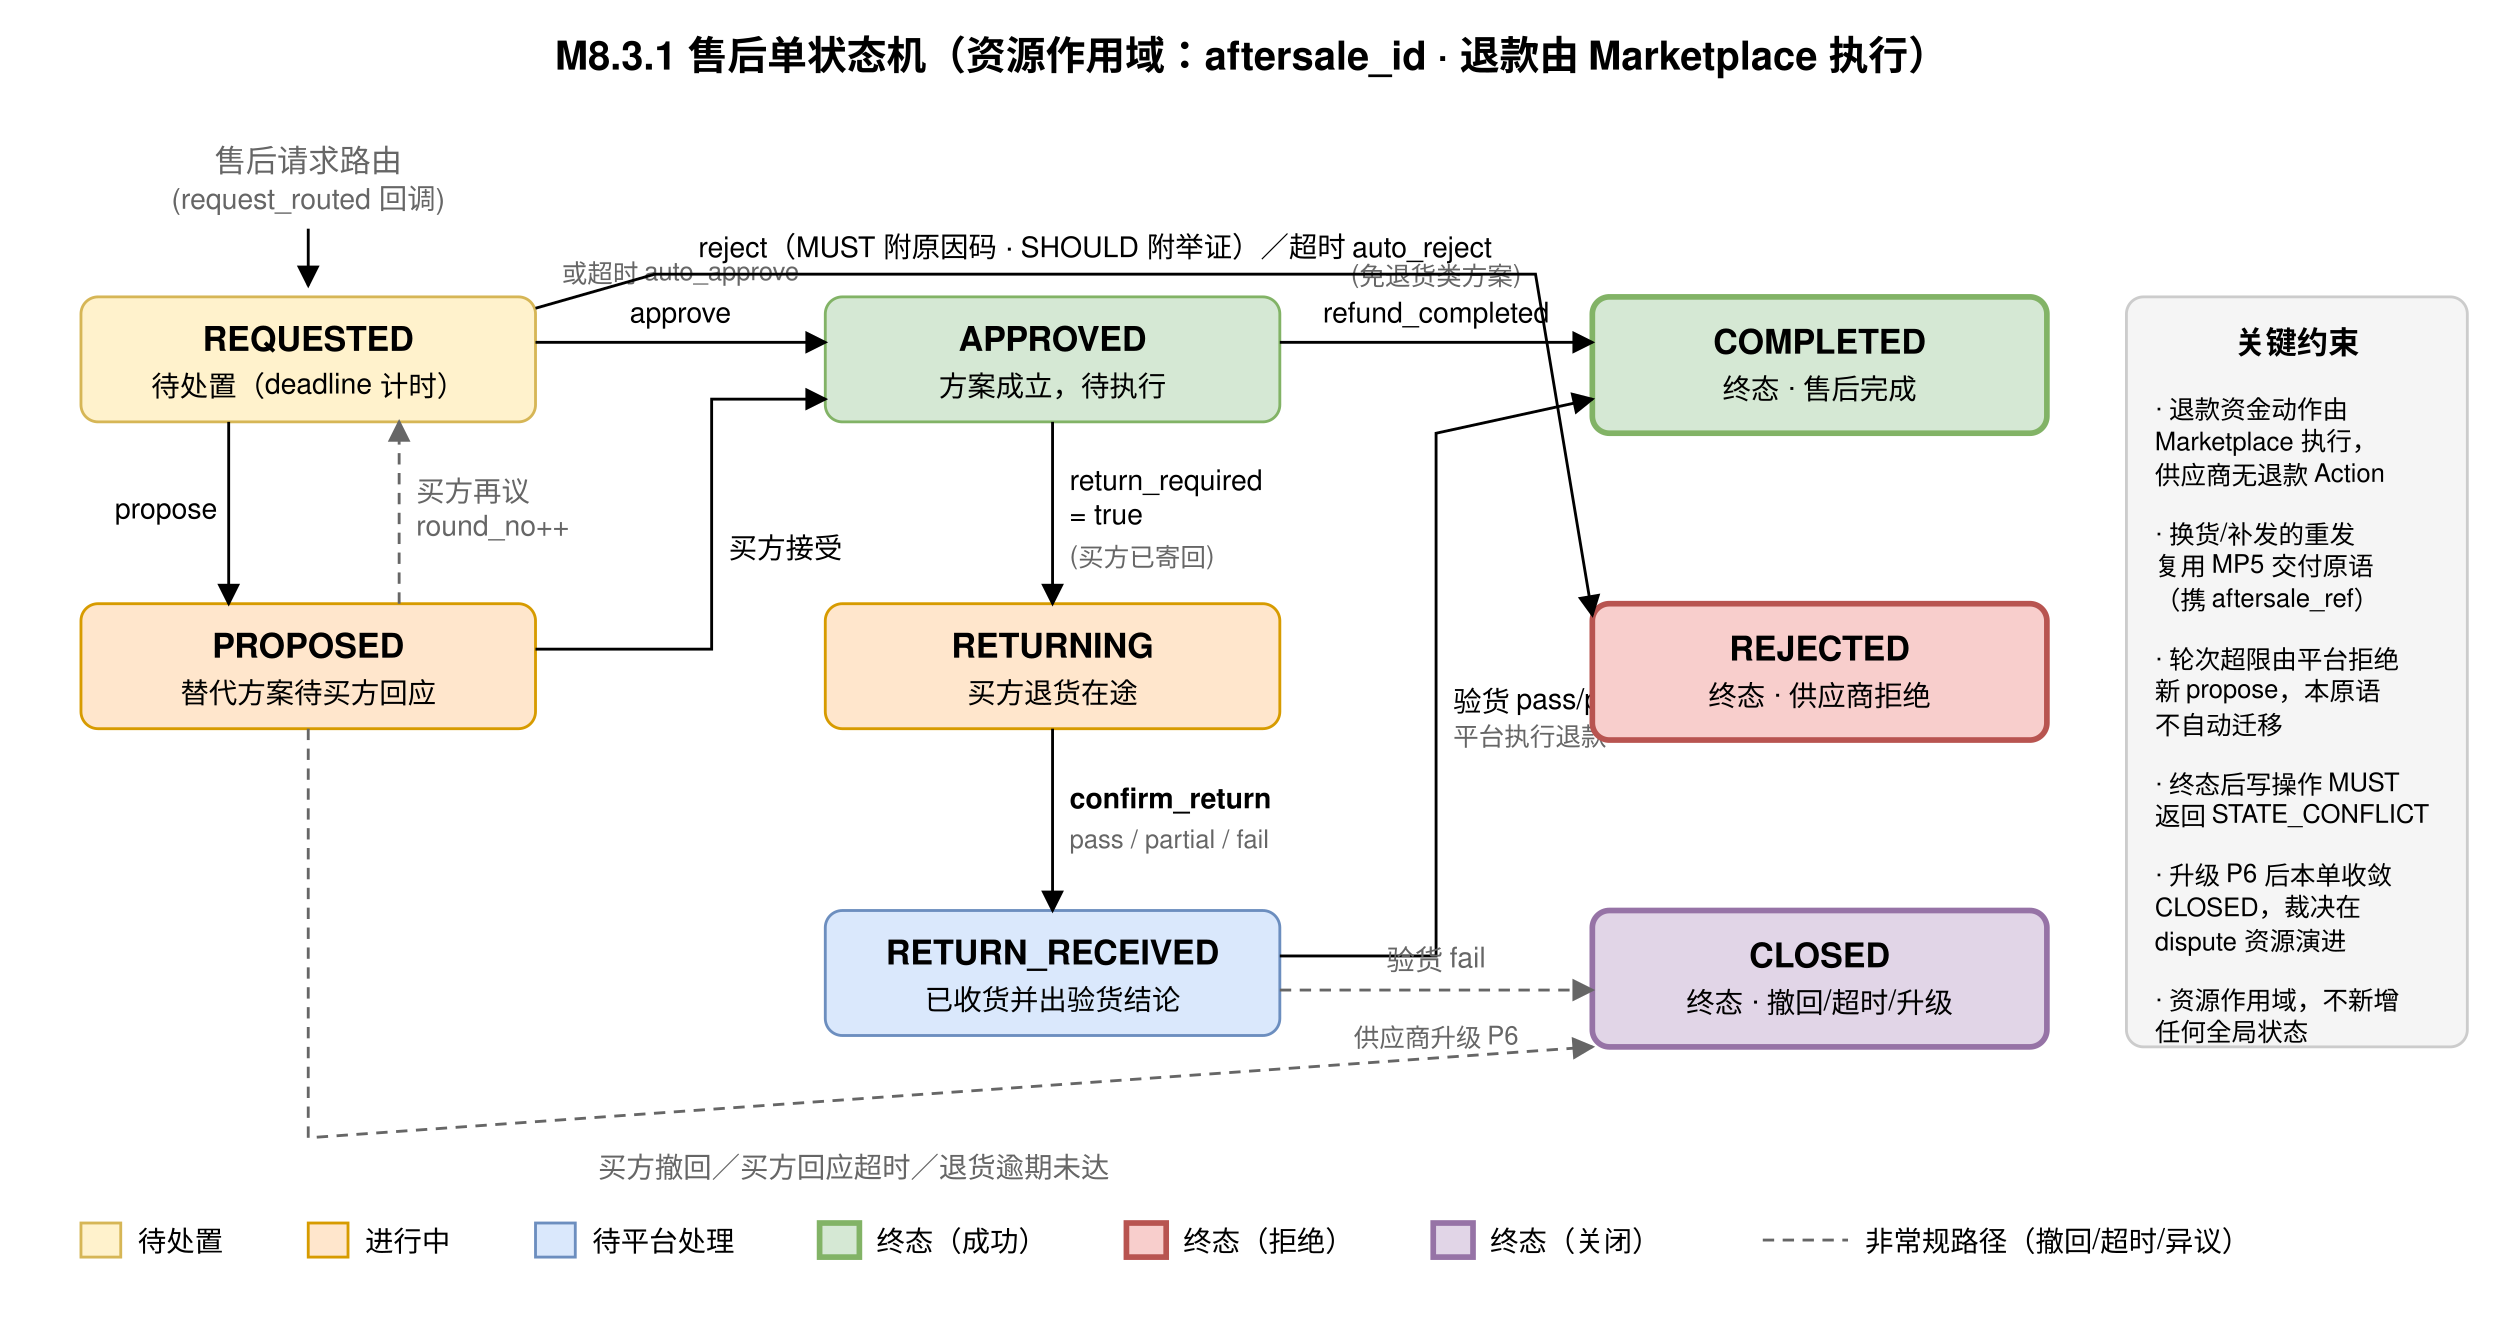
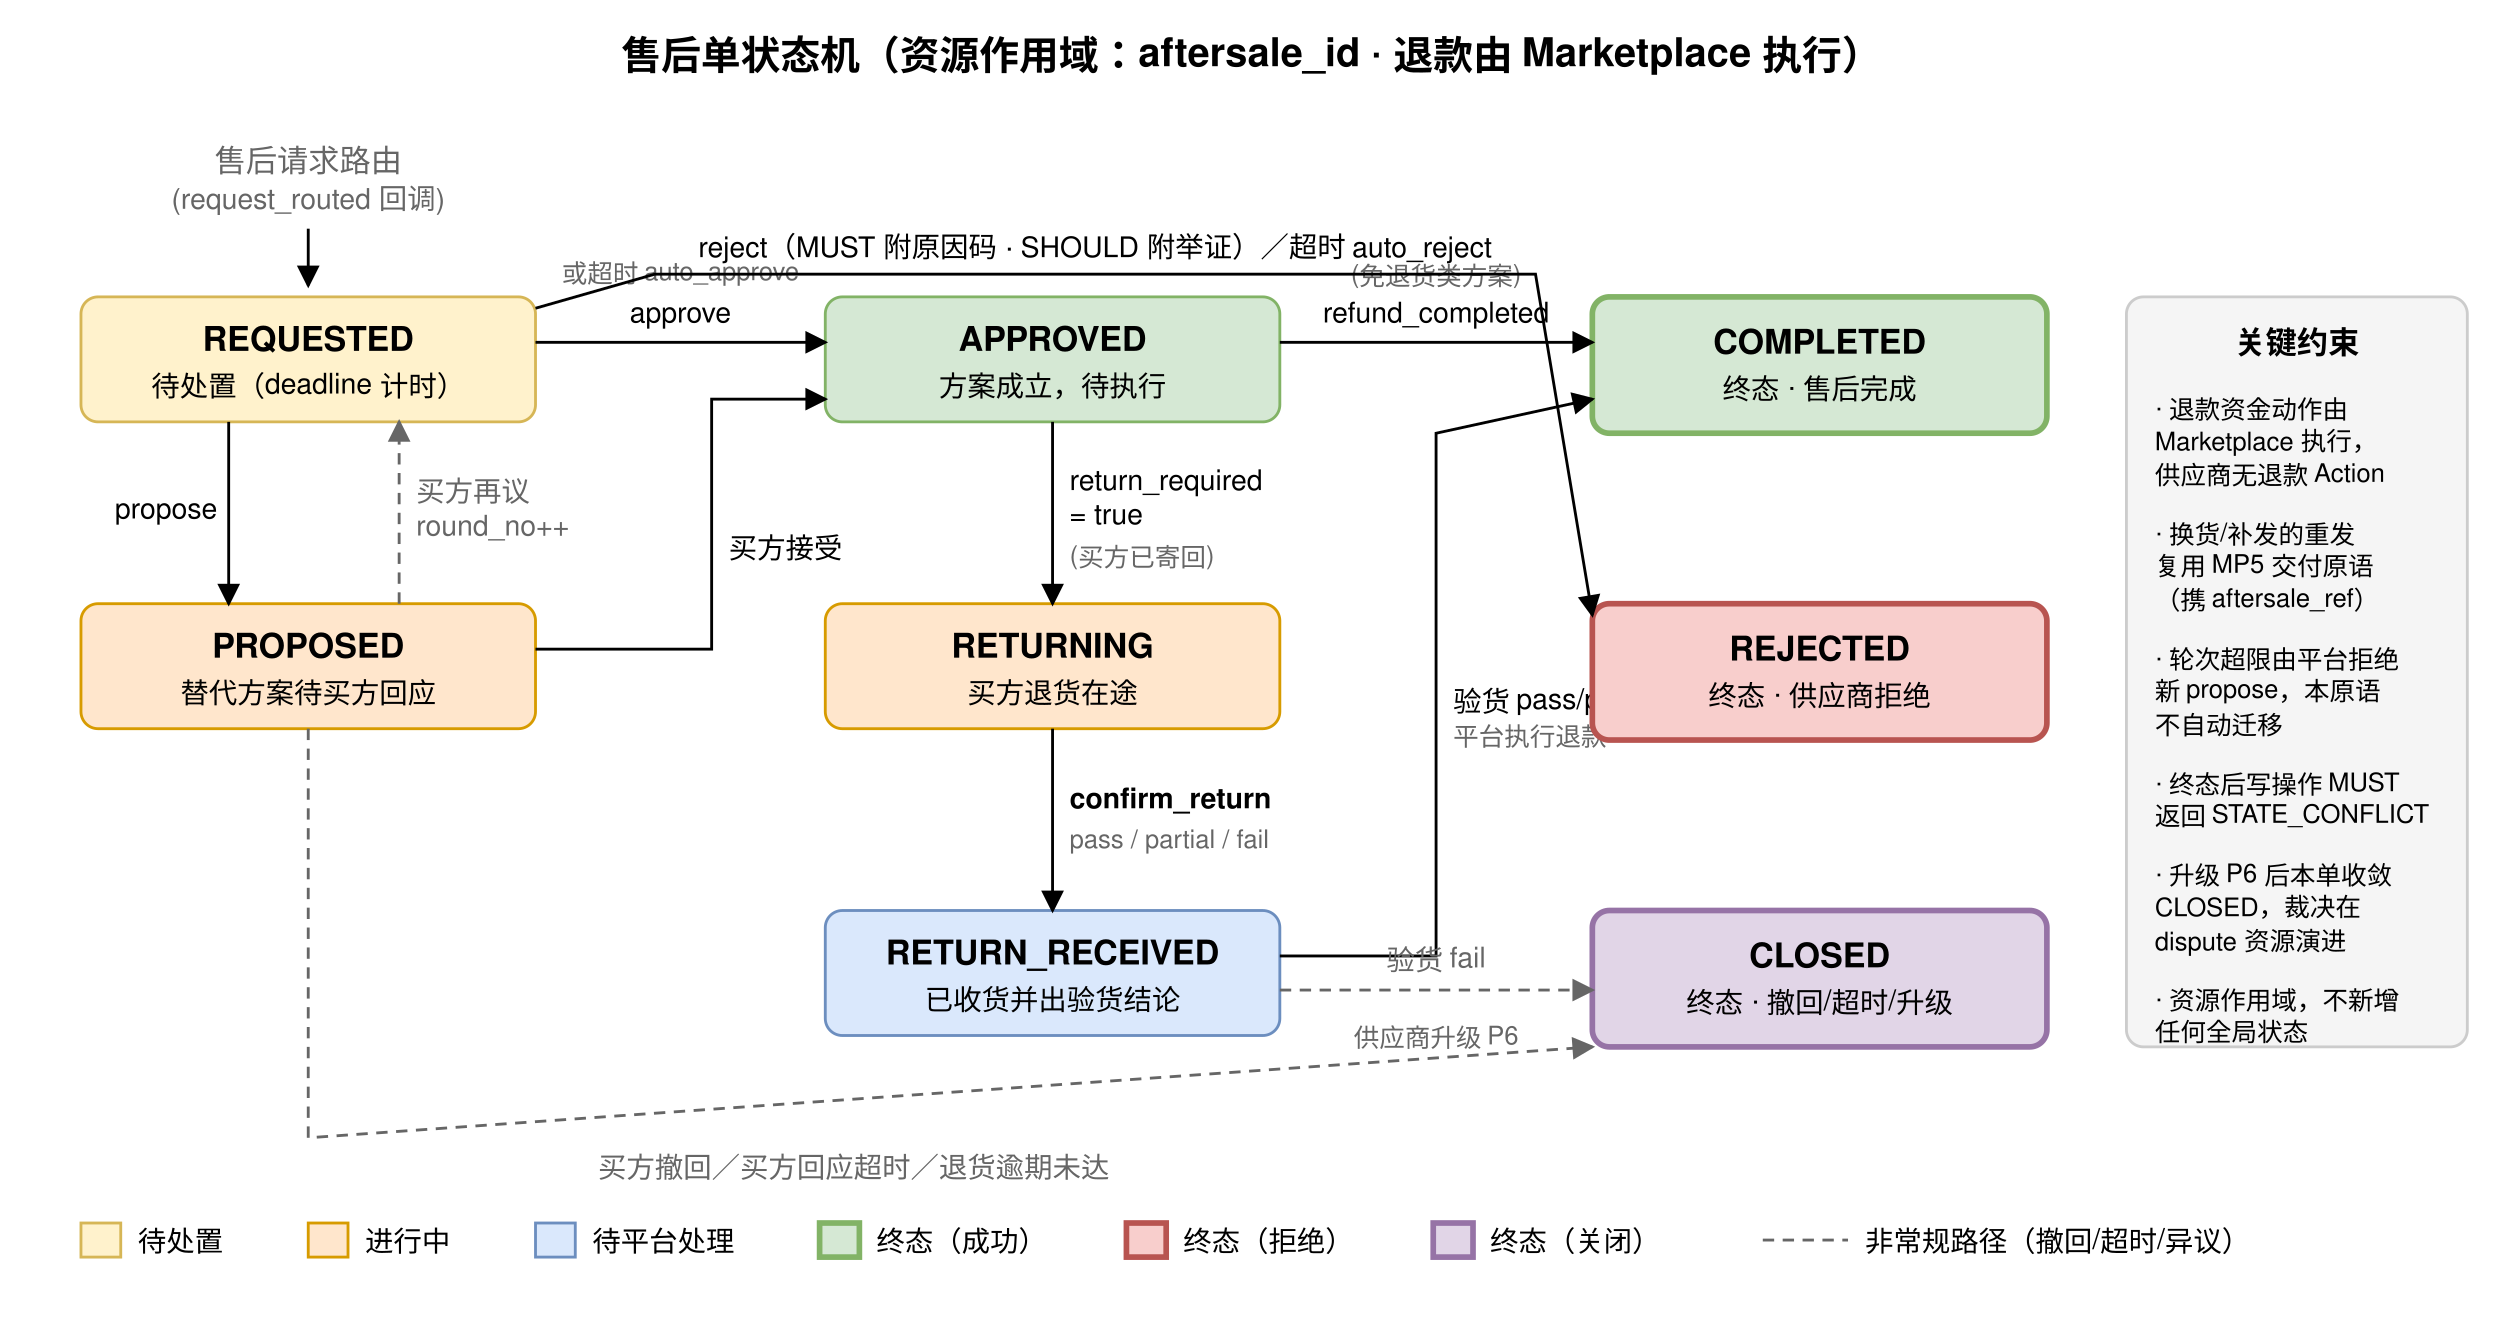
<svg xmlns="http://www.w3.org/2000/svg" version="1.1" width="880px" height="470px" viewBox="-0.5 -0.5 880 470" font-family="Helvetica">
  <defs>
    <marker id="mAsArrow" markerWidth="10" markerHeight="10" refX="7" refY="4" orient="auto" markerUnits="userSpaceOnUse">
      <path d="M0,0 L8,4 L0,8 Z" fill="rgb(0,0,0)" />
    </marker>
    <marker id="mAsArrowG" markerWidth="10" markerHeight="10" refX="7" refY="4" orient="auto" markerUnits="userSpaceOnUse">
      <path d="M0,0 L8,4 L0,8 Z" fill="#666" />
    </marker>
  </defs>
  <g>
-     <text x="440" y="24" text-anchor="middle" font-size="14" font-weight="bold">M8.3.1 售后单状态机（资源作用域：aftersale_id · 退款由 Marketplace 执行）</text>
+     <text x="440" y="24" text-anchor="middle" font-size="14" font-weight="bold">售后单状态机（资源作用域：aftersale_id · 退款由 Marketplace 执行）</text>
    <text x="108" y="60" text-anchor="middle" font-size="11" fill="#666">售后请求路由</text>
    <text x="108" y="73" text-anchor="middle" font-size="10" fill="#666">(request_routed 回调)</text>
    <path d="M 108 80 L 108 100" fill="none" stroke="rgb(0,0,0)" marker-end="url(#mAsArrow)" />
    <rect x="28" y="104" width="160" height="44" rx="6" fill="#fff2cc" stroke="#d6b656" />
    <text x="108" y="123" text-anchor="middle" font-size="12" font-weight="bold">REQUESTED</text>
    <text x="108" y="139" text-anchor="middle" font-size="10">待处置（deadline 计时）</text>
    <rect x="28" y="212" width="160" height="44" rx="6" fill="#ffe6cc" stroke="#d79b00" />
    <text x="108" y="231" text-anchor="middle" font-size="12" font-weight="bold">PROPOSED</text>
    <text x="108" y="247" text-anchor="middle" font-size="10">替代方案待买方回应</text>
    <path d="M 80 148 L 80 212" fill="none" stroke="rgb(0,0,0)" marker-end="url(#mAsArrow)" />
    <text x="76" y="182" text-anchor="end" font-size="10">propose</text>
    <path d="M 140 212 L 140 148" fill="none" stroke="#666" stroke-dasharray="4 3" marker-end="url(#mAsArrowG)" />
    <text x="146" y="176" font-size="10" fill="#666">买方再议</text>
    <text x="146" y="188" font-size="10" fill="#666">round_no++</text>
    <rect x="290" y="104" width="160" height="44" rx="6" fill="#d5e8d4" stroke="#82b366" />
    <text x="370" y="123" text-anchor="middle" font-size="12" font-weight="bold">APPROVED</text>
    <text x="370" y="139" text-anchor="middle" font-size="10">方案成立，待执行</text>
    <path d="M 188 120 L 290 120" fill="none" stroke="rgb(0,0,0)" marker-end="url(#mAsArrow)" />
    <text x="239" y="113" text-anchor="middle" font-size="10">approve</text>
    <text x="239" y="99" text-anchor="middle" font-size="9" fill="#666">或超时 auto_approve</text>
    <path d="M 188 228 L 250 228 L 250 140 L 290 140" fill="none" stroke="rgb(0,0,0)" marker-end="url(#mAsArrow)" />
    <text x="256" y="196" font-size="10">买方接受</text>
    <rect x="290" y="212" width="160" height="44" rx="6" fill="#ffe6cc" stroke="#d79b00" />
    <text x="370" y="231" text-anchor="middle" font-size="12" font-weight="bold">RETURNING</text>
    <text x="370" y="247" text-anchor="middle" font-size="10">买方退货在途</text>
    <path d="M 370 148 L 370 212" fill="none" stroke="rgb(0,0,0)" marker-end="url(#mAsArrow)" />
    <text x="376" y="172" font-size="10">return_required</text>
    <text x="376" y="184" font-size="10">= true</text>
    <text x="376" y="198" font-size="9" fill="#666">(买方已寄回)</text>
    <rect x="290" y="320" width="160" height="44" rx="6" fill="#dae8fc" stroke="#6c8ebf" />
    <text x="370" y="339" text-anchor="middle" font-size="12" font-weight="bold">RETURN_RECEIVED</text>
    <text x="370" y="355" text-anchor="middle" font-size="10">已收货并出验货结论</text>
    <path d="M 370 256 L 370 320" fill="none" stroke="rgb(0,0,0)" marker-end="url(#mAsArrow)" />
    <text x="376" y="284" font-size="10" font-weight="bold">confirm_return</text>
    <text x="376" y="298" font-size="9" fill="#666">pass / partial / fail</text>
    <rect x="560" y="104" width="160" height="48" rx="6" fill="#d5e8d4" stroke="#82b366" stroke-width="2" />
    <text x="640" y="124" text-anchor="middle" font-size="12" font-weight="bold">COMPLETED</text>
    <text x="640" y="140" text-anchor="middle" font-size="10">终态 · 售后完成</text>
    <path d="M 450 120 L 560 120" fill="none" stroke="rgb(0,0,0)" marker-end="url(#mAsArrow)" />
    <text x="505" y="113" text-anchor="middle" font-size="10">refund_completed</text>
    <text x="505" y="99" text-anchor="middle" font-size="9" fill="#666">(免退货类方案)</text>
    <path d="M 450 336 L 505 336 L 505 152 L 560 140" fill="none" stroke="rgb(0,0,0)" marker-end="url(#mAsArrow)" />
    <text x="511" y="250" font-size="10">验货 pass/partial</text>
    <text x="511" y="262" font-size="9" fill="#666">平台执行退款</text>
    <rect x="560" y="212" width="160" height="48" rx="6" fill="#f8cecc" stroke="#b85450" stroke-width="2" />
    <text x="640" y="232" text-anchor="middle" font-size="12" font-weight="bold">REJECTED</text>
    <text x="640" y="248" text-anchor="middle" font-size="10">终态 · 供应商拒绝</text>
    <path d="M 188 108 L 230 96 L 540 96 L 560 216" fill="none" stroke="rgb(0,0,0)" marker-end="url(#mAsArrow)" />
    <text x="385" y="90" text-anchor="middle" font-size="10">reject（MUST 附原因码 · SHOULD 附举证）／超时 auto_reject</text>
    <rect x="560" y="320" width="160" height="48" rx="6" fill="#e1d5e7" stroke="#9673a6" stroke-width="2" />
    <text x="640" y="340" text-anchor="middle" font-size="12" font-weight="bold">CLOSED</text>
    <text x="640" y="356" text-anchor="middle" font-size="10">终态 · 撤回/超时/升级</text>
    <path d="M 450 348 L 560 348" fill="none" stroke="#666" stroke-dasharray="4 3" marker-end="url(#mAsArrowG)" />
    <text x="505" y="341" text-anchor="middle" font-size="10" fill="#666">验货 fail</text>
    <text x="505" y="368" text-anchor="middle" font-size="9" fill="#666">供应商升级 P6</text>
    <path d="M 108 256 L 108 400 L 560 368" fill="none" stroke="#666" stroke-dasharray="4 3" marker-end="url(#mAsArrowG)" />
    <text x="300" y="414" text-anchor="middle" font-size="10" fill="#666">买方撤回／买方回应超时／退货逾期未达</text>
    <rect x="748" y="104" width="120" height="264" rx="6" fill="#f5f5f5" stroke="#ccc" />
    <text x="808" y="124" text-anchor="middle" font-size="11" font-weight="bold">关键约束</text>
    <text x="758" y="146" font-size="9">· 退款资金动作由</text>
    <text x="758" y="158" font-size="9">　Marketplace 执行，</text>
    <text x="758" y="170" font-size="9">　供应商无退款 Action</text>
    <text x="758" y="190" font-size="9">· 换货/补发的重发</text>
    <text x="758" y="202" font-size="9">　复用 MP5 交付原语</text>
    <text x="758" y="214" font-size="9">　（携 aftersale_ref）</text>
    <text x="758" y="234" font-size="9">· 轮次超限由平台拒绝</text>
    <text x="758" y="246" font-size="9">　新 propose，本原语</text>
    <text x="758" y="258" font-size="9">　不自动迁移</text>
    <text x="758" y="278" font-size="9">· 终态后写操作 MUST</text>
    <text x="758" y="290" font-size="9">　返回 STATE_CONFLICT</text>
    <text x="758" y="310" font-size="9">· 升级 P6 后本单收敛</text>
    <text x="758" y="322" font-size="9">　CLOSED，裁决在</text>
    <text x="758" y="334" font-size="9">　dispute 资源演进</text>
    <text x="758" y="354" font-size="9">· 资源作用域，不新增</text>
    <text x="758" y="366" font-size="9">　任何全局状态</text>
    <rect x="28" y="430" width="14" height="12" fill="#fff2cc" stroke="#d6b656" />
    <text x="48" y="440" font-size="10">待处置</text>
    <rect x="108" y="430" width="14" height="12" fill="#ffe6cc" stroke="#d79b00" />
    <text x="128" y="440" font-size="10">进行中</text>
    <rect x="188" y="430" width="14" height="12" fill="#dae8fc" stroke="#6c8ebf" />
    <text x="208" y="440" font-size="10">待平台处理</text>
    <rect x="288" y="430" width="14" height="12" fill="#d5e8d4" stroke="#82b366" stroke-width="2" />
    <text x="308" y="440" font-size="10">终态（成功）</text>
    <rect x="396" y="430" width="14" height="12" fill="#f8cecc" stroke="#b85450" stroke-width="2" />
    <text x="416" y="440" font-size="10">终态（拒绝）</text>
    <rect x="504" y="430" width="14" height="12" fill="#e1d5e7" stroke="#9673a6" stroke-width="2" />
    <text x="524" y="440" font-size="10">终态（关闭）</text>
    <path d="M 620 436 L 650 436" fill="none" stroke="#666" stroke-dasharray="4 3" />
    <text x="656" y="440" font-size="10">非常规路径（撤回/超时/异议）</text>
  </g>
</svg>
